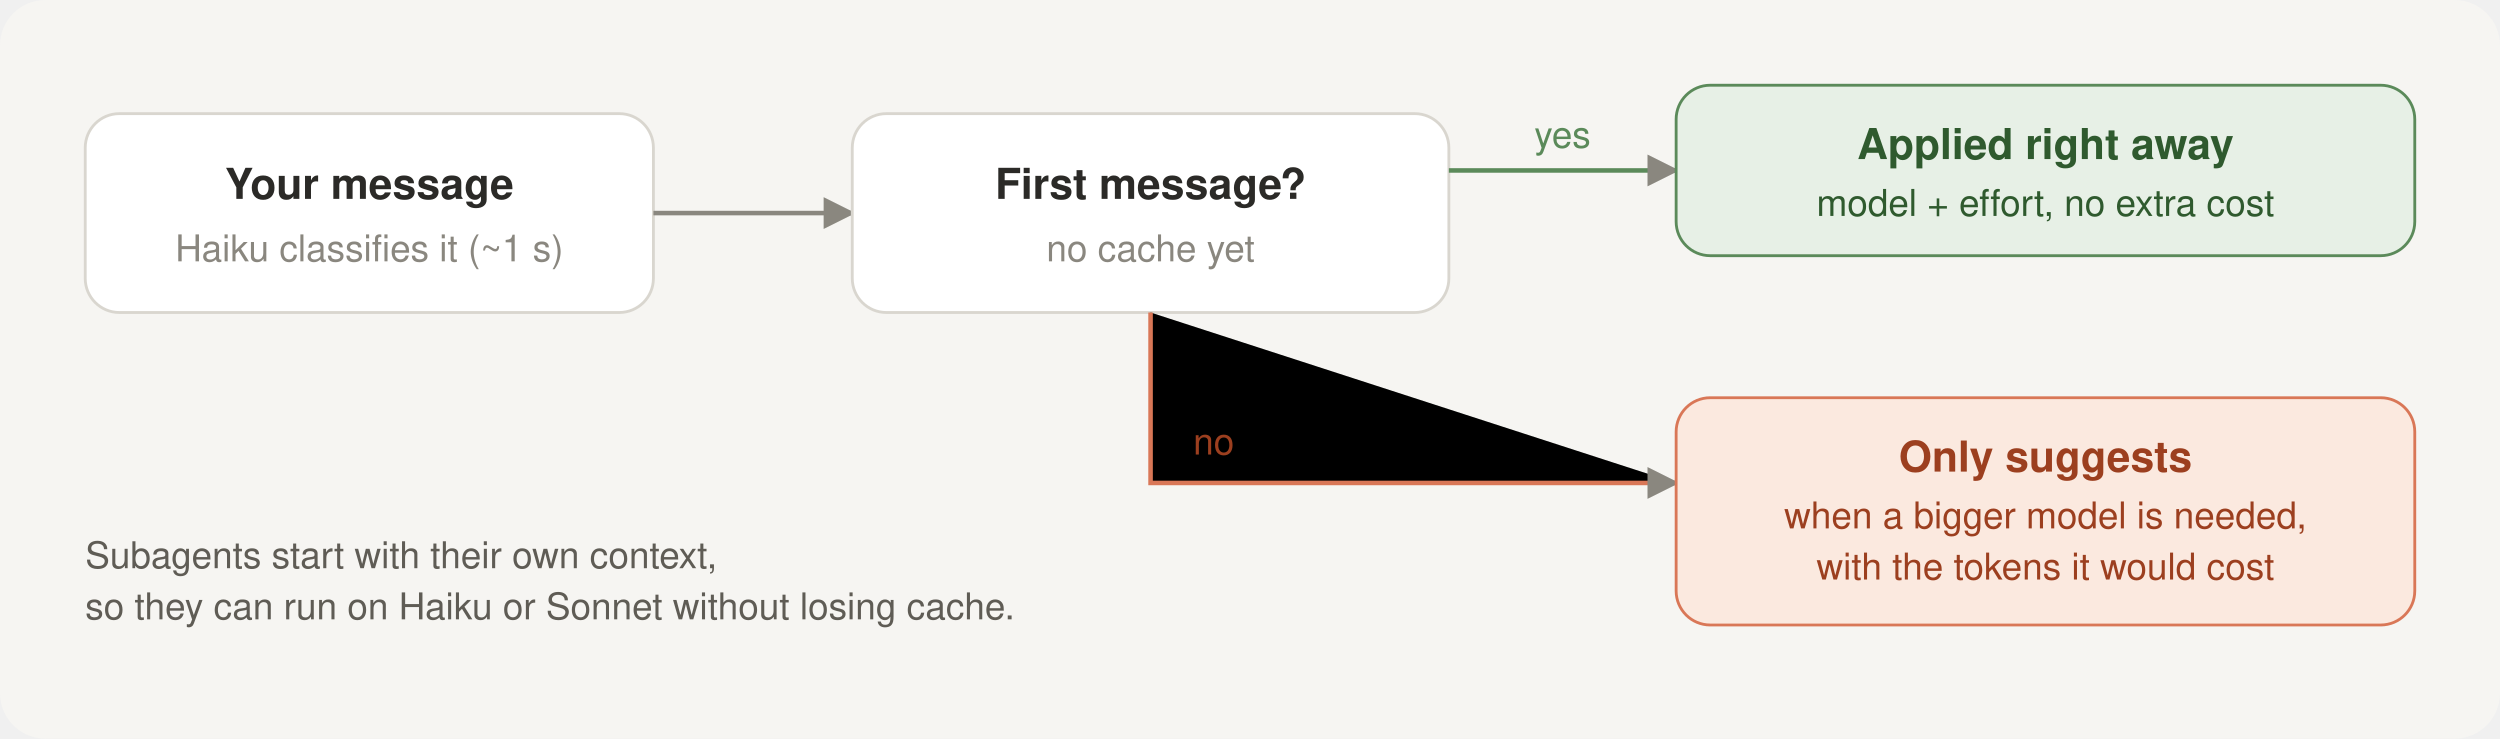
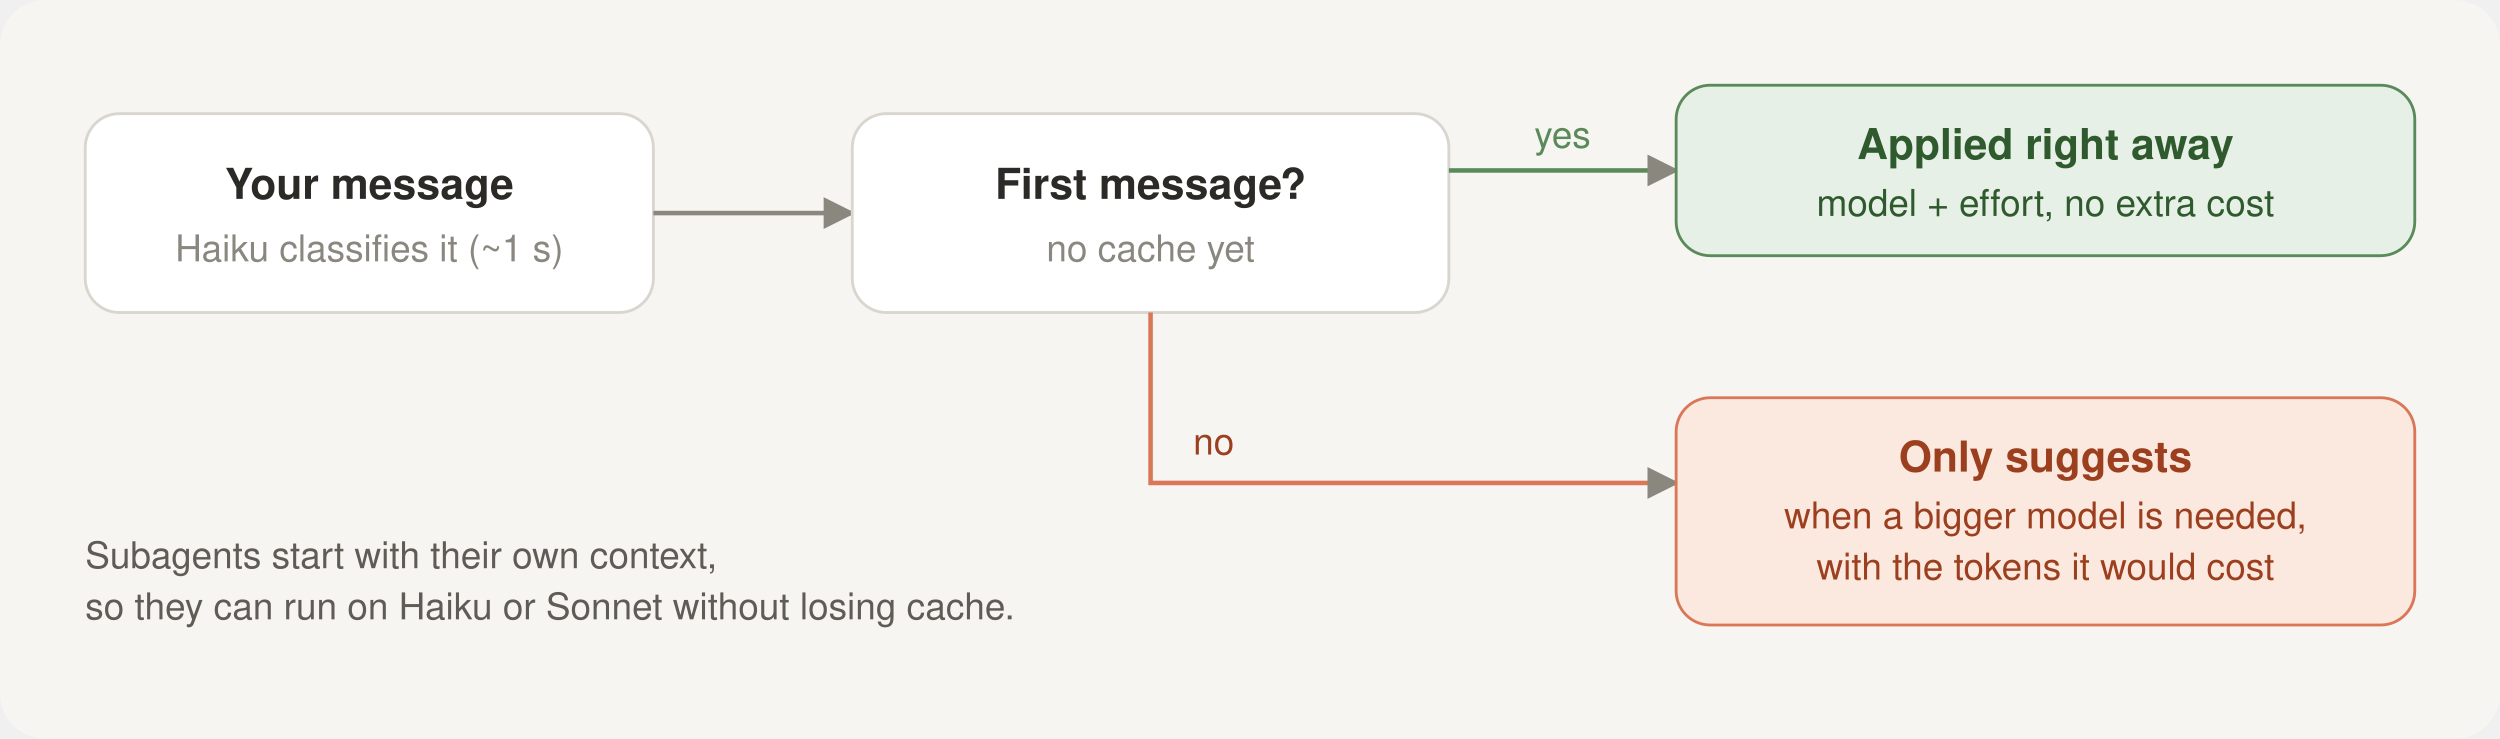
<svg xmlns="http://www.w3.org/2000/svg" width="880" height="260" viewBox="0 0 880 260" font-family="-apple-system, Segoe UI, Helvetica, Arial, sans-serif">
  <defs>
    <marker id="a" viewBox="0 0 10 10" refX="9" refY="5" markerWidth="7" markerHeight="7" orient="auto">
      <path d="M0 0L10 5L0 10z" fill="#8a877f" />
    </marker>
  </defs>
  <rect width="880" height="260" rx="16" fill="#f6f5f2" />
  <rect x="30" y="40" width="200" height="70" rx="12" fill="#ffffff" stroke="#d9d6cf" />
  <text x="130" y="70" font-size="15" font-weight="600" text-anchor="middle" fill="#2b2a27">Your message</text>
  <text x="130" y="92" font-size="13" text-anchor="middle" fill="#8a877f">Haiku classifies it (~1 s)</text>
  <path d="M230 75 H300" stroke="#8a877f" stroke-width="1.6" marker-end="url(#a)" />
  <rect x="300" y="40" width="210" height="70" rx="12" fill="#ffffff" stroke="#d9d6cf" />
  <text x="405" y="70" font-size="15" font-weight="600" text-anchor="middle" fill="#2b2a27">First message?</text>
  <text x="405" y="92" font-size="13" text-anchor="middle" fill="#8a877f">no cache yet</text>
  <path d="M510 60 H590" stroke="#5b8a5a" stroke-width="1.6" marker-end="url(#a)" />
  <text x="550" y="52" font-size="13" text-anchor="middle" fill="#5b8a5a">yes</text>
  <rect x="590" y="30" width="260" height="60" rx="12" fill="#e7f0e6" stroke="#5b8a5a" />
  <text x="720" y="56" font-size="15" font-weight="600" text-anchor="middle" fill="#2f5a2e">Applied right away</text>
  <text x="720" y="76" font-size="13" text-anchor="middle" fill="#2f5a2e">model + effort, no extra cost</text>
-   <path d="M405 110 V170 H590" stroke="#d97757" stroke-width="1.6" marker-end="url(#a)" />
+   <path d="M405 110 V170 H590" fill="none" stroke="#d97757" stroke-width="1.6" marker-end="url(#a)" />
  <text x="420" y="160" font-size="13" fill="#9c3f1f">no</text>
  <rect x="590" y="140" width="260" height="80" rx="12" fill="#fbe9df" stroke="#d97757" />
  <text x="720" y="166" font-size="15" font-weight="600" text-anchor="middle" fill="#9c3f1f">Only suggests</text>
  <text x="720" y="186" font-size="13" text-anchor="middle" fill="#9c3f1f">when a bigger model is needed,</text>
  <text x="720" y="204" font-size="13" text-anchor="middle" fill="#9c3f1f">with the tokens it would cost</text>
  <text x="30" y="200" font-size="13" fill="#5f5c55">Subagents start with their own context,</text>
  <text x="30" y="218" font-size="13" fill="#5f5c55">so they can run on Haiku or Sonnet without losing cache.</text>
</svg>
